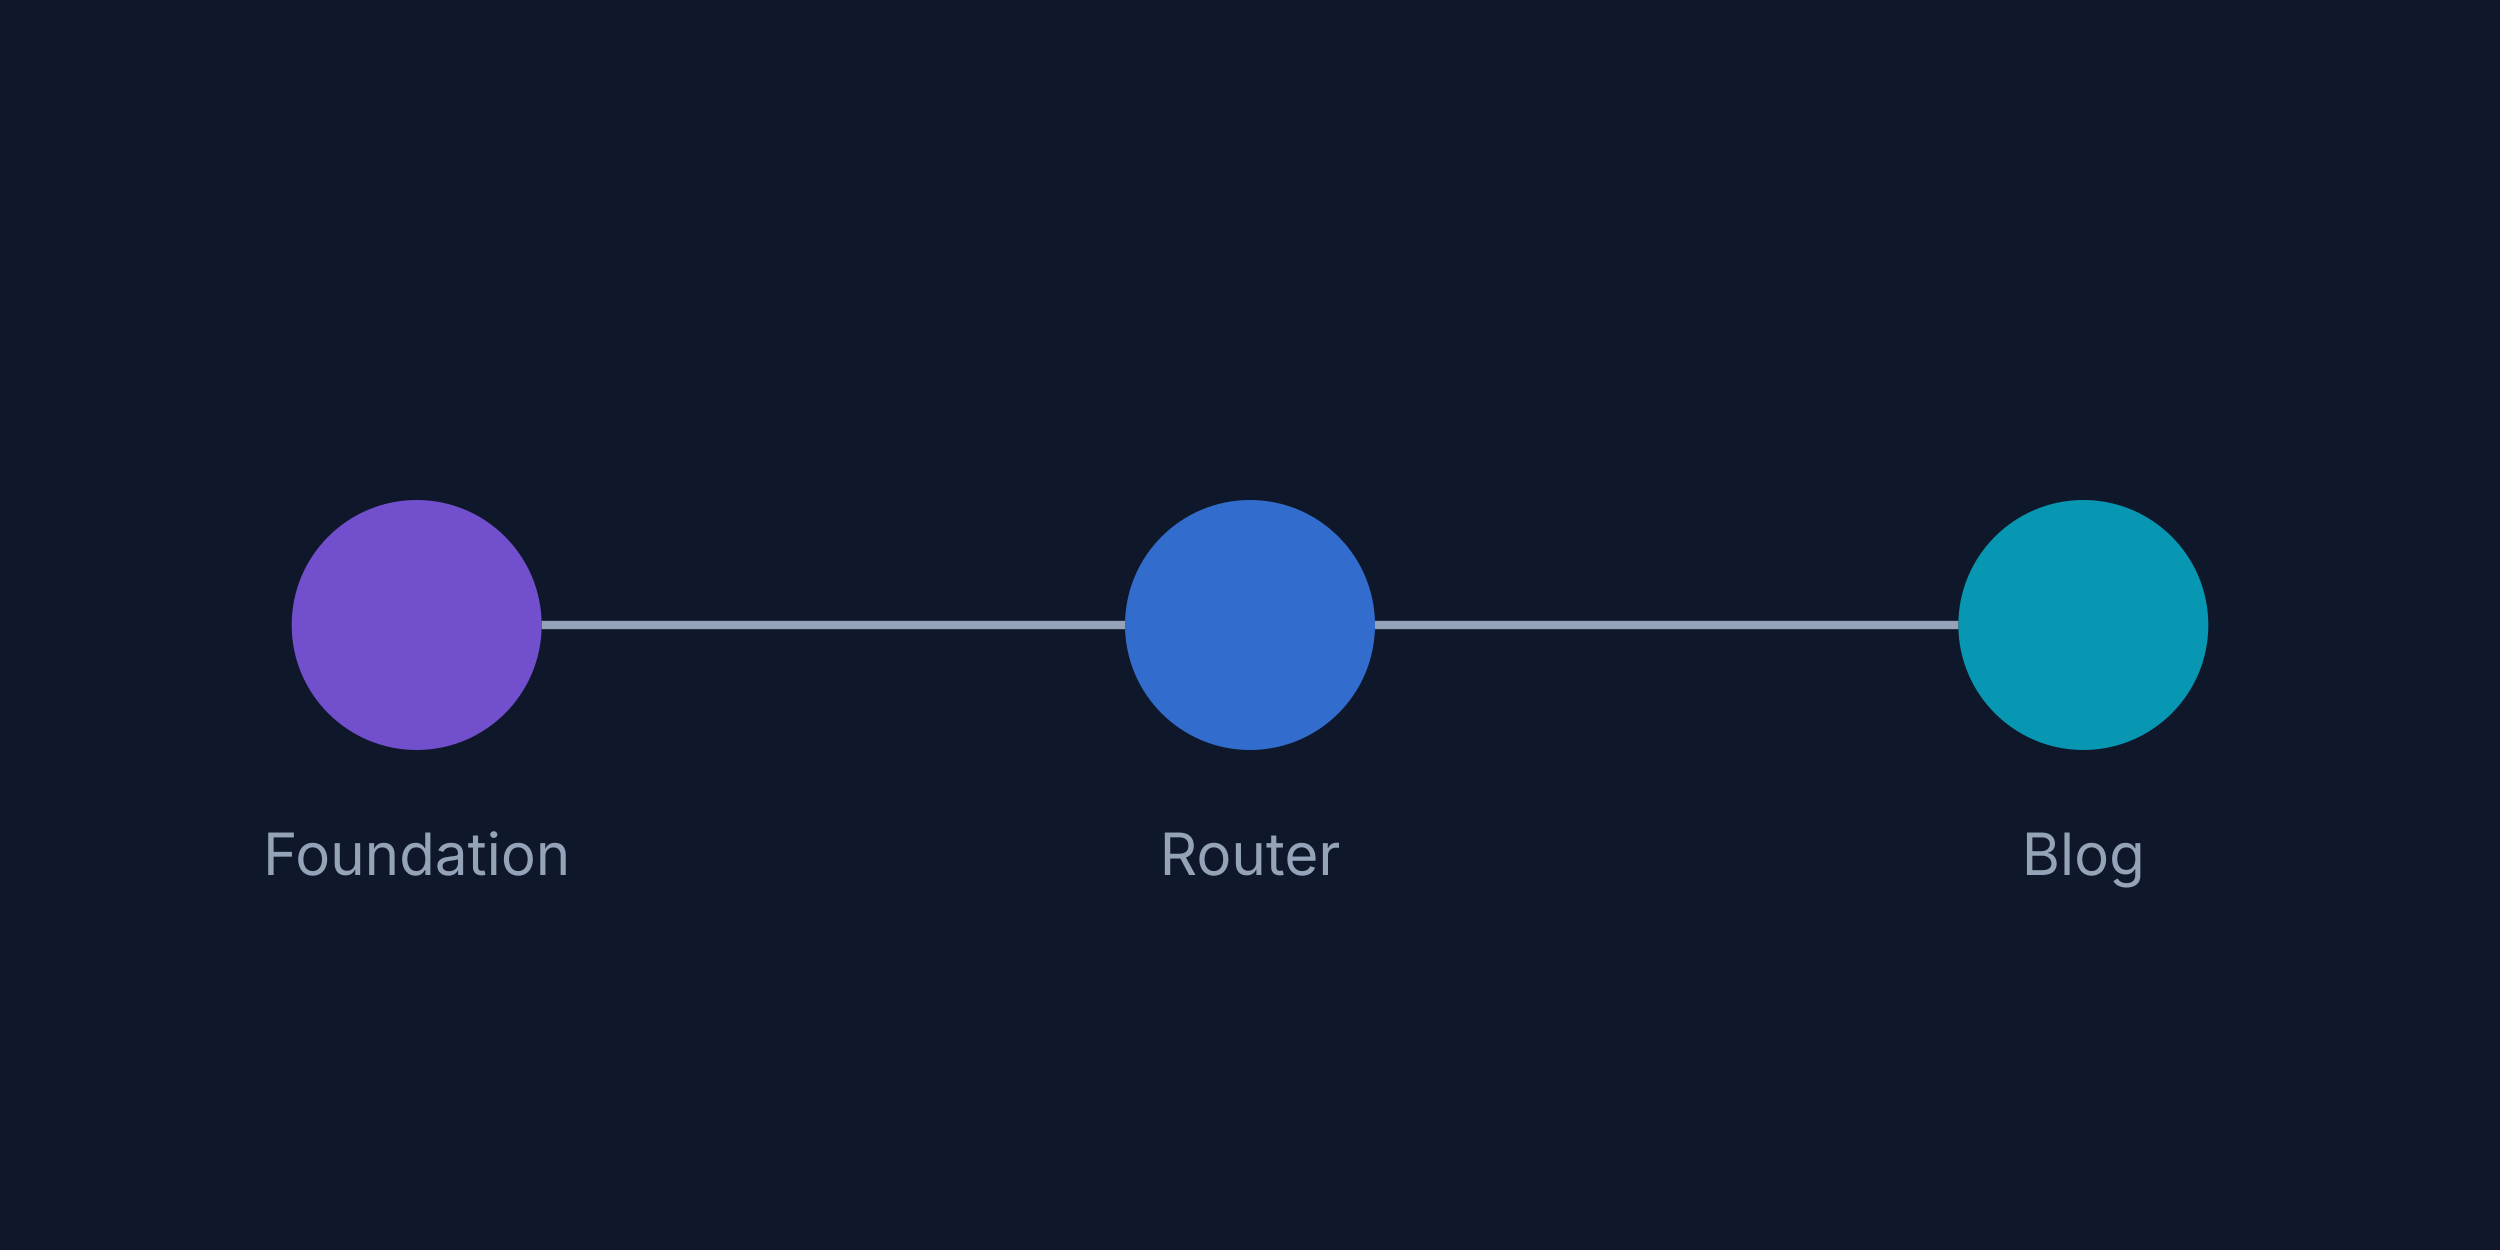
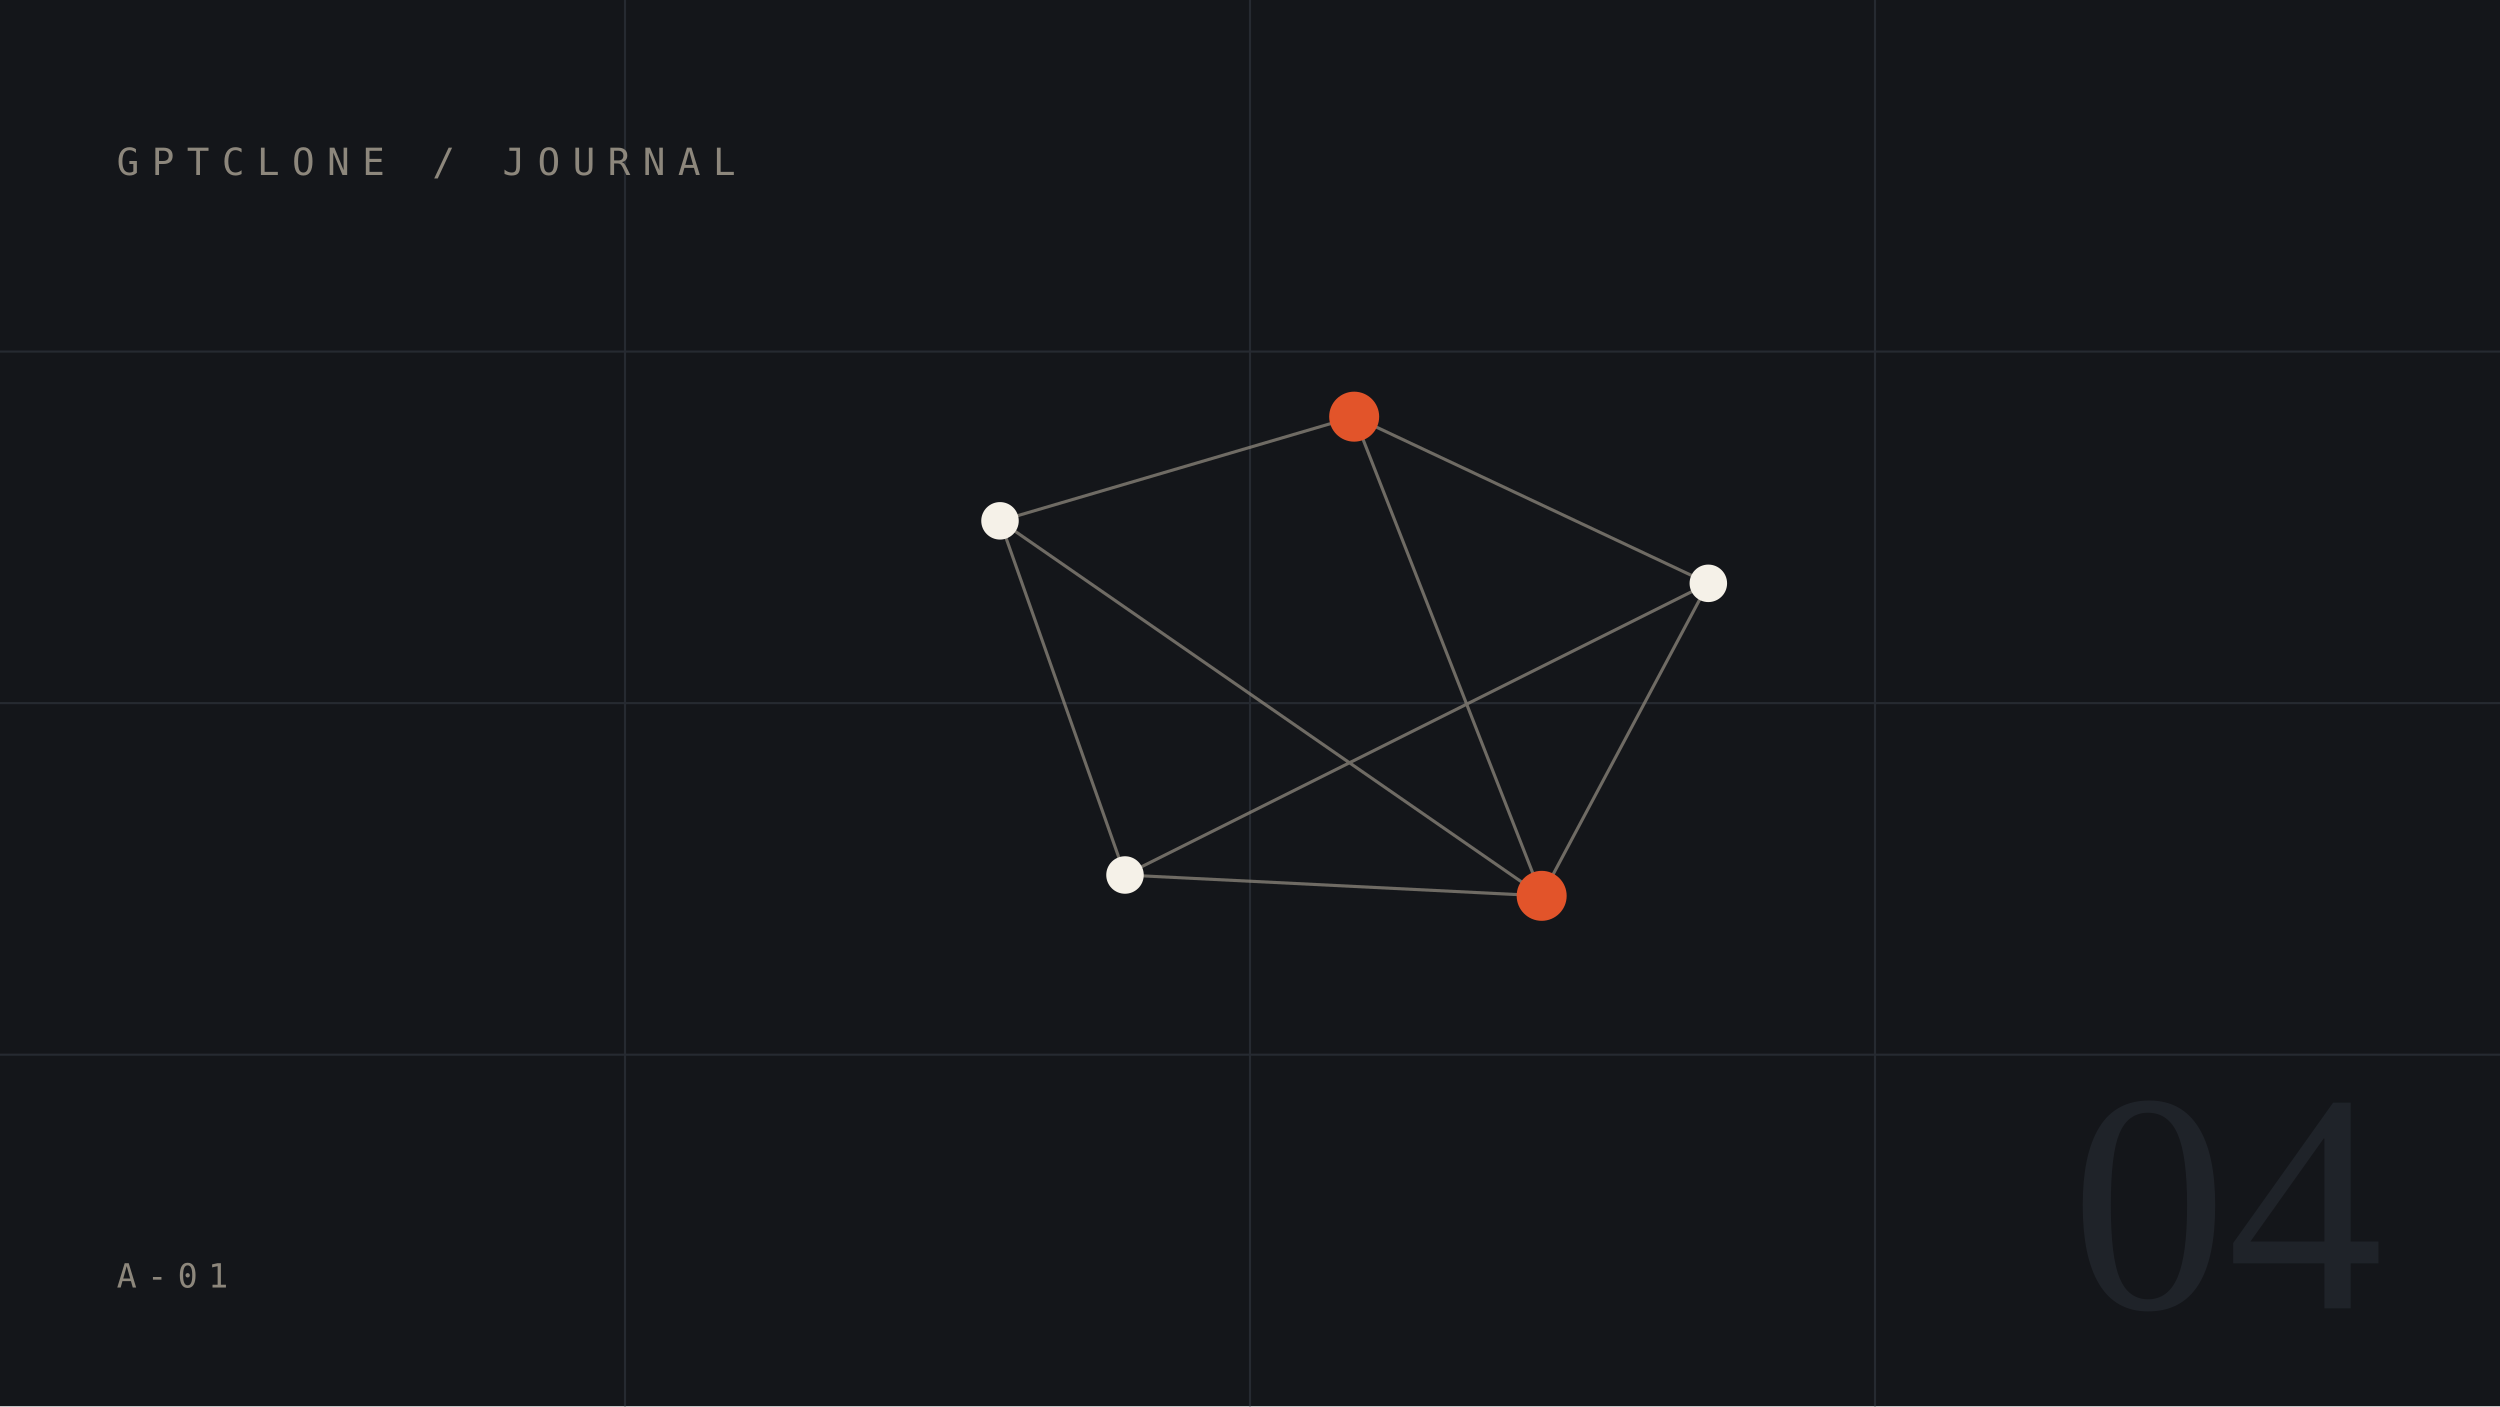
- <svg xmlns="http://www.w3.org/2000/svg" viewBox="0 0 600 300" fill="none">
-   <rect width="600" height="300" fill="#0f172a" />
-   <circle cx="100" cy="150" r="30" fill="#8b5cf6" opacity="0.8" />
-   <circle cx="300" cy="150" r="30" fill="#3b82f6" opacity="0.8" />
-   <circle cx="500" cy="150" r="30" fill="#06b6d4" opacity="0.8" />
-   <path d="M130 150 L270 150" stroke="#94a3b8" stroke-width="2" />
-   <path d="M330 150 L470 150" stroke="#94a3b8" stroke-width="2" />
-   <text x="100" y="210" font-family="Inter, sans-serif" font-size="14" fill="#94a3b8" text-anchor="middle">Foundation</text>
-   <text x="300" y="210" font-family="Inter, sans-serif" font-size="14" fill="#94a3b8" text-anchor="middle">Router</text>
-   <text x="500" y="210" font-family="Inter, sans-serif" font-size="14" fill="#94a3b8" text-anchor="middle">Blog</text>
+ <svg xmlns="http://www.w3.org/2000/svg" viewBox="0 0 1200 675">
+   <rect width="1200" height="675" fill="#14161a" />
+   <g stroke="#262a31" stroke-width="1">
+     <path d="M0 168.75h1200M0 337.5h1200M0 506.25h1200M300 0v675M600 0v675M900 0v675" />
+   </g>
+   <text x="56" y="84" font-family="'IBM Plex Mono', ui-monospace, monospace" font-size="18" letter-spacing="6" fill="#8d877c">GPTCLONE / JOURNAL</text>
+   <text x="56" y="618" font-family="'IBM Plex Mono', ui-monospace, monospace" font-size="16" letter-spacing="5" fill="#8d877c">A-01</text>
+   <text x="1144" y="628" text-anchor="end" font-family="Georgia, 'Times New Roman', serif" font-size="150" fill="#1f2329">04</text>
+   <g stroke="#8d877c" stroke-width="1.5" opacity=".75" fill="none">
+     <path d="M480 250 650 200 820 280 740 430 540 420Z" />
+     <path d="M650 200 740 430M480 250 740 430M820 280 540 420" />
+   </g>
+   <g fill="#e2542a">
+     <circle cx="650" cy="200" r="12" />
+     <circle cx="740" cy="430" r="12" />
+   </g>
+   <g fill="#f5f1e8">
+     <circle cx="480" cy="250" r="9" />
+     <circle cx="820" cy="280" r="9" />
+     <circle cx="540" cy="420" r="9" />
+   </g>
</svg>
